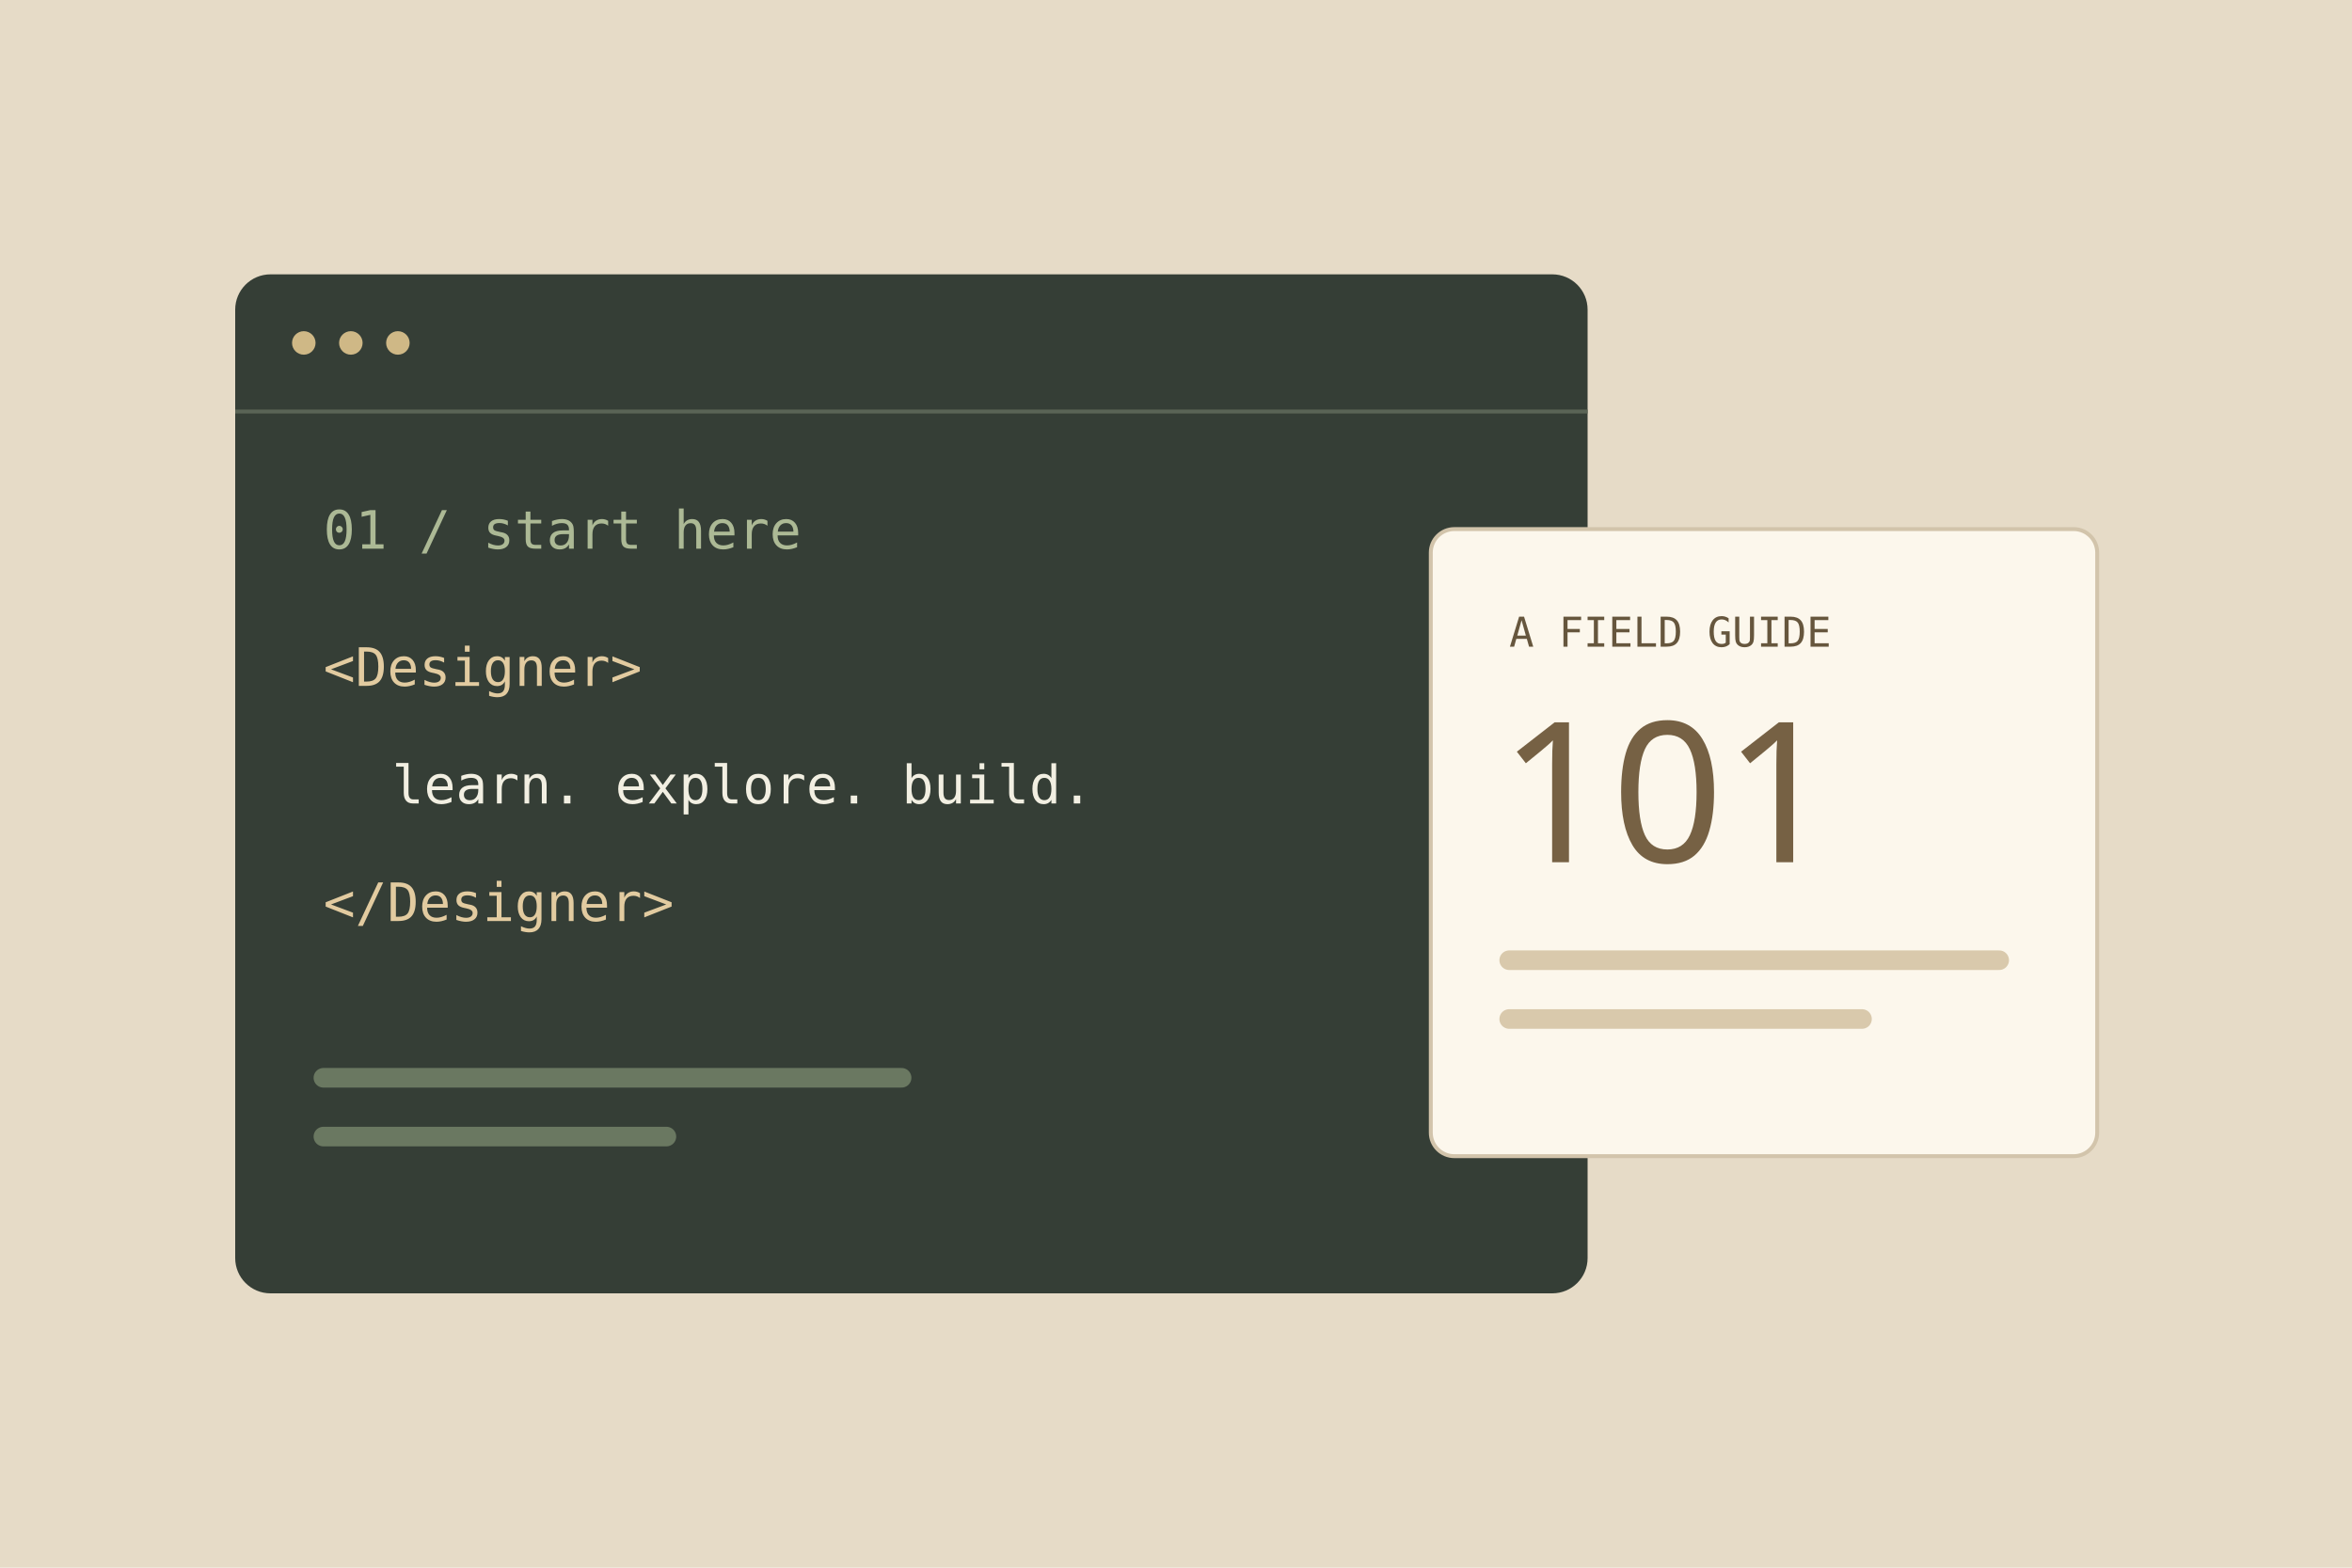
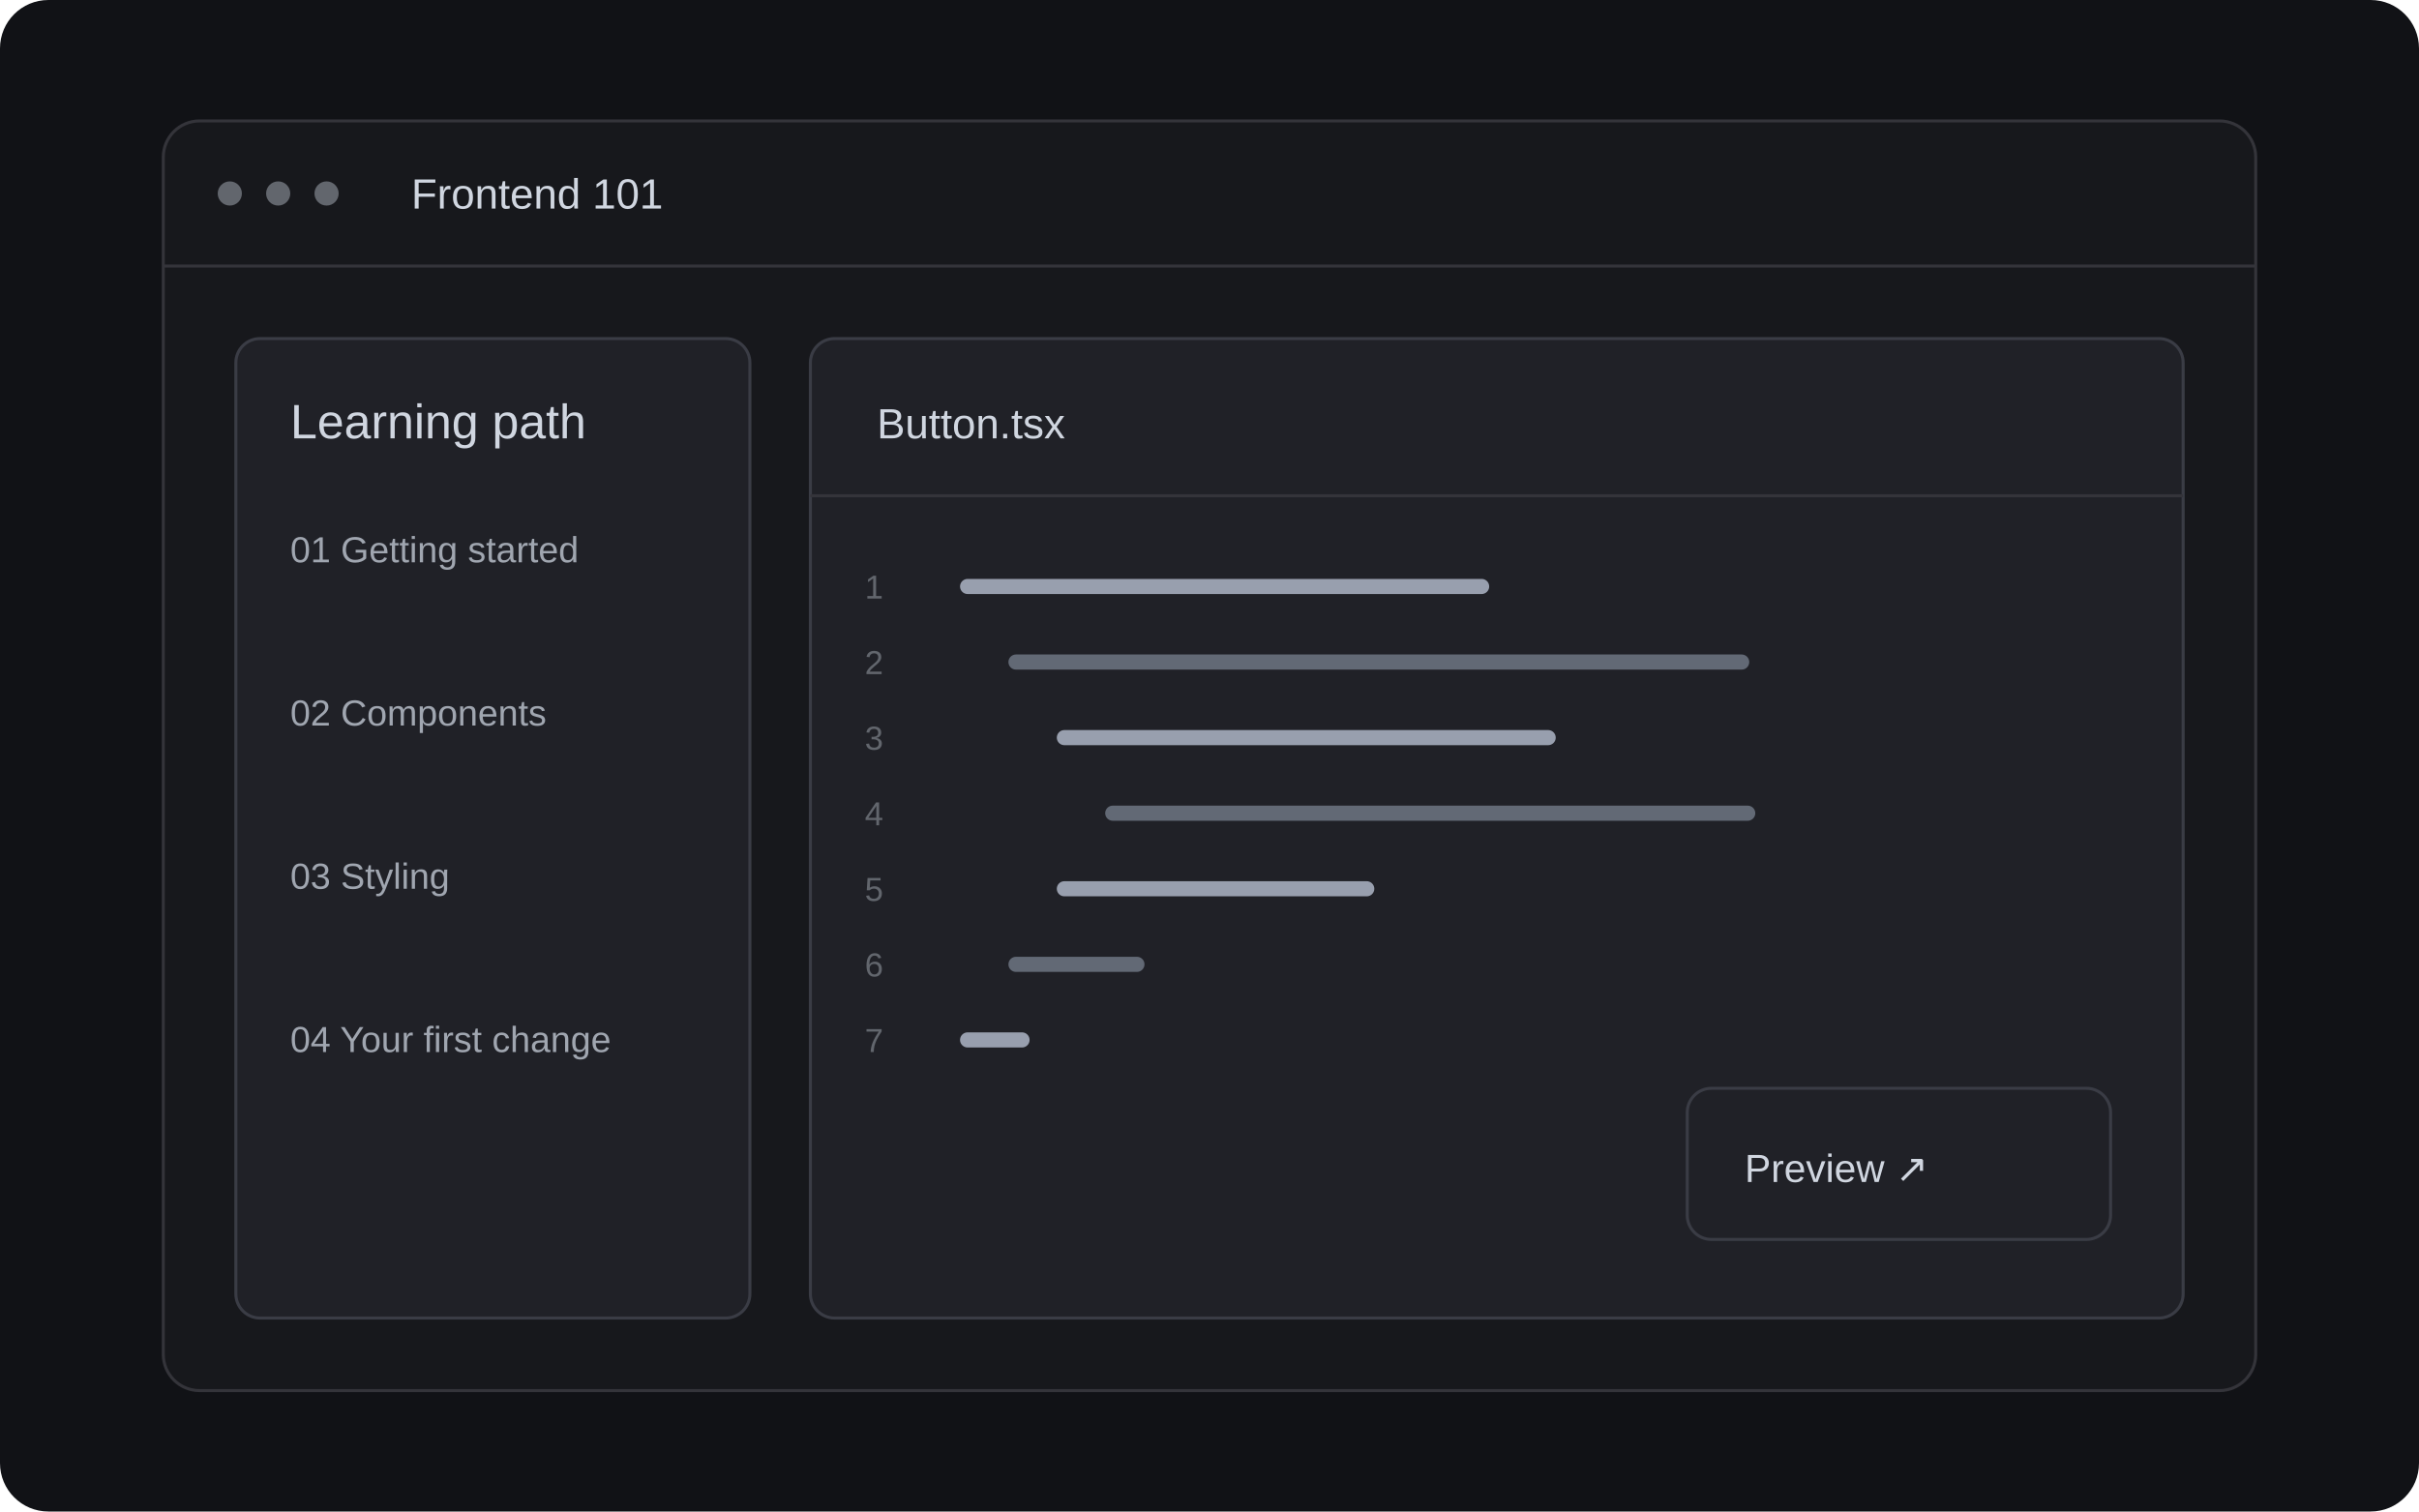
- <svg xmlns="http://www.w3.org/2000/svg" width="1200" height="800" viewBox="0 0 1200 800">
-   <rect width="1200" height="800" fill="#e6dbc7" />
-   <rect x="120" y="140" width="690" height="520" rx="18" fill="#353e36" />
-   <path d="M120 210H810" stroke="#5a6456" stroke-width="2" />
-   <g fill="#cfb886">
-     <circle cx="155" cy="175" r="6" />
-     <circle cx="179" cy="175" r="6" />
-     <circle cx="203" cy="175" r="6" />
+ <svg xmlns="http://www.w3.org/2000/svg" viewBox="0 0 800 500" fill="none">
+   <rect width="800" height="500" rx="16" fill="#111216" />
+   <rect x="54" y="40" width="692" height="420" rx="12" fill="#17181c" stroke="#34343a" />
+   <path d="M54 88h692" stroke="#34343a" />
+   <g fill="#62666d">
+     <circle cx="76" cy="64" r="4" />
+     <circle cx="92" cy="64" r="4" />
+     <circle cx="108" cy="64" r="4" />
  </g>
-   <g font-family="monospace" font-size="27">
-     <text x="165" y="280" fill="#acb995">01  / start here</text>
-     <text x="165" y="350" fill="#e2cba0">&lt;Designer&gt;</text>
-     <text x="200" y="410" fill="#f2efe2">learn. explore. build.</text>
-     <text x="165" y="470" fill="#e2cba0">&lt;/Designer&gt;</text>
-   </g>
-   <path d="M165 550H460M165 580H340" stroke="#6a7861" stroke-width="10" stroke-linecap="round" />
-   <rect x="730" y="270" width="340" height="320" rx="12" fill="#fcf7ec" stroke="#d2c4ab" stroke-width="2" />
-   <text x="770" y="330" font-family="monospace" font-size="21" fill="#66563d">A FIELD GUIDE</text>
-   <text x="765" y="440" font-family="sans-serif" font-size="100" fill="#766144">101</text>
-   <path d="M770 490H1020M770 520H950" stroke="#d9c9ac" stroke-width="10" stroke-linecap="round" />
+   <text x="136" y="69" fill="#d0d6e0" font-family="Arial,sans-serif" font-size="14">Frontend 101</text>
+   <rect x="78" y="112" width="170" height="324" rx="8" fill="#202127" stroke="#3a3c45" />
+   <text x="96" y="145" fill="#d0d6e0" font-family="Arial,sans-serif" font-size="16">Learning path</text>
+   <text x="96" y="186" fill="#a0a6b0" font-family="Arial,sans-serif" font-size="12">01  Getting started</text>
+   <text x="96" y="240" fill="#a0a6b0" font-family="Arial,sans-serif" font-size="12">02  Components</text>
+   <text x="96" y="294" fill="#a0a6b0" font-family="Arial,sans-serif" font-size="12">03  Styling</text>
+   <text x="96" y="348" fill="#a0a6b0" font-family="Arial,sans-serif" font-size="12">04  Your first change</text>
+   <rect x="268" y="112" width="454" height="324" rx="8" fill="#202127" stroke="#3a3c45" />
+   <text x="290" y="145" fill="#d0d6e0" font-family="Arial,sans-serif" font-size="14">Button.tsx</text>
+   <path d="M268 164h454" stroke="#34343a" />
+   <text x="286" y="198" fill="#62666d" font-family="Arial,sans-serif" font-size="11">1</text>
+   <path d="M320 194h170" stroke="#989fae" stroke-width="5" stroke-linecap="round" />
+   <text x="286" y="223" fill="#62666d" font-family="Arial,sans-serif" font-size="11">2</text>
+   <path d="M336 219h240" stroke="#626975" stroke-width="5" stroke-linecap="round" />
+   <text x="286" y="248" fill="#62666d" font-family="Arial,sans-serif" font-size="11">3</text>
+   <path d="M352 244h160" stroke="#989fae" stroke-width="5" stroke-linecap="round" />
+   <text x="286" y="273" fill="#62666d" font-family="Arial,sans-serif" font-size="11">4</text>
+   <path d="M368 269h210" stroke="#626975" stroke-width="5" stroke-linecap="round" />
+   <text x="286" y="298" fill="#62666d" font-family="Arial,sans-serif" font-size="11">5</text>
+   <path d="M352 294h100" stroke="#989fae" stroke-width="5" stroke-linecap="round" />
+   <text x="286" y="323" fill="#62666d" font-family="Arial,sans-serif" font-size="11">6</text>
+   <path d="M336 319h40" stroke="#626975" stroke-width="5" stroke-linecap="round" />
+   <text x="286" y="348" fill="#62666d" font-family="Arial,sans-serif" font-size="11">7</text>
+   <path d="M320 344h18" stroke="#989fae" stroke-width="5" stroke-linecap="round" />
+   <rect x="558" y="360" width="140" height="50" rx="8" fill="#202127" stroke="#3a3c45" />
+   <text x="577" y="391" fill="#d0d6e0" font-family="Arial,sans-serif" font-size="13">Preview  ↗</text>
</svg>
